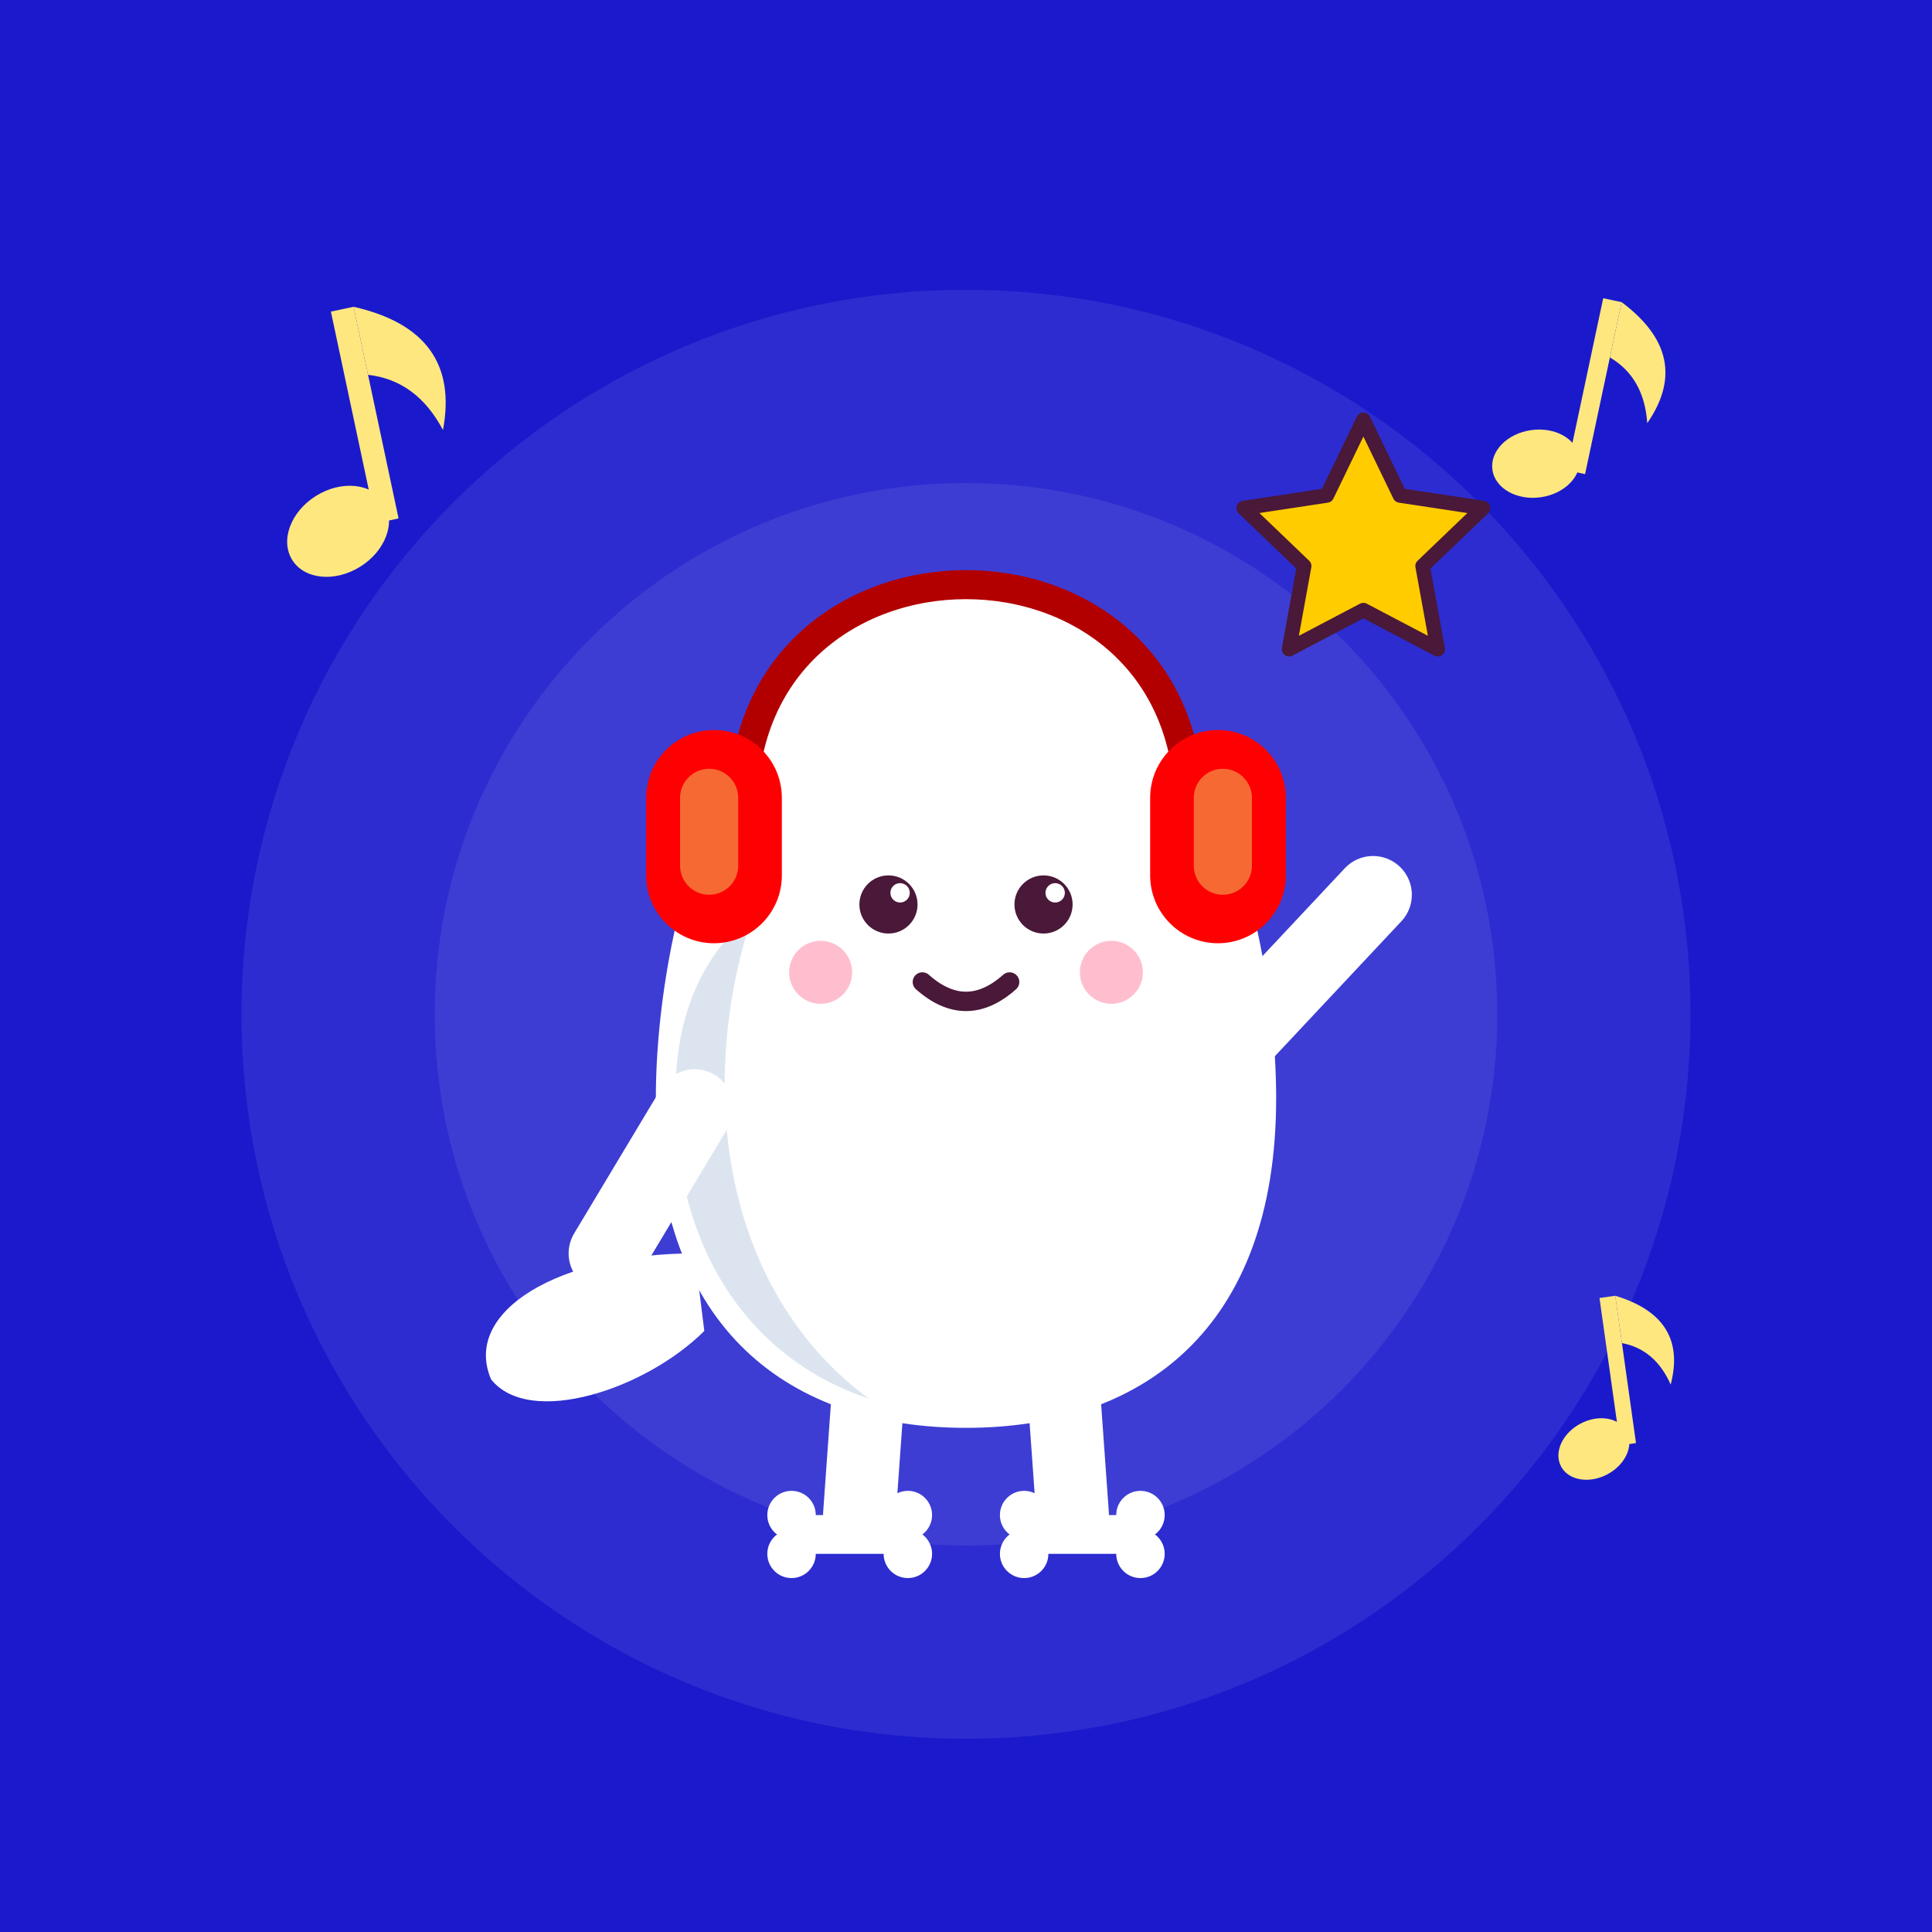
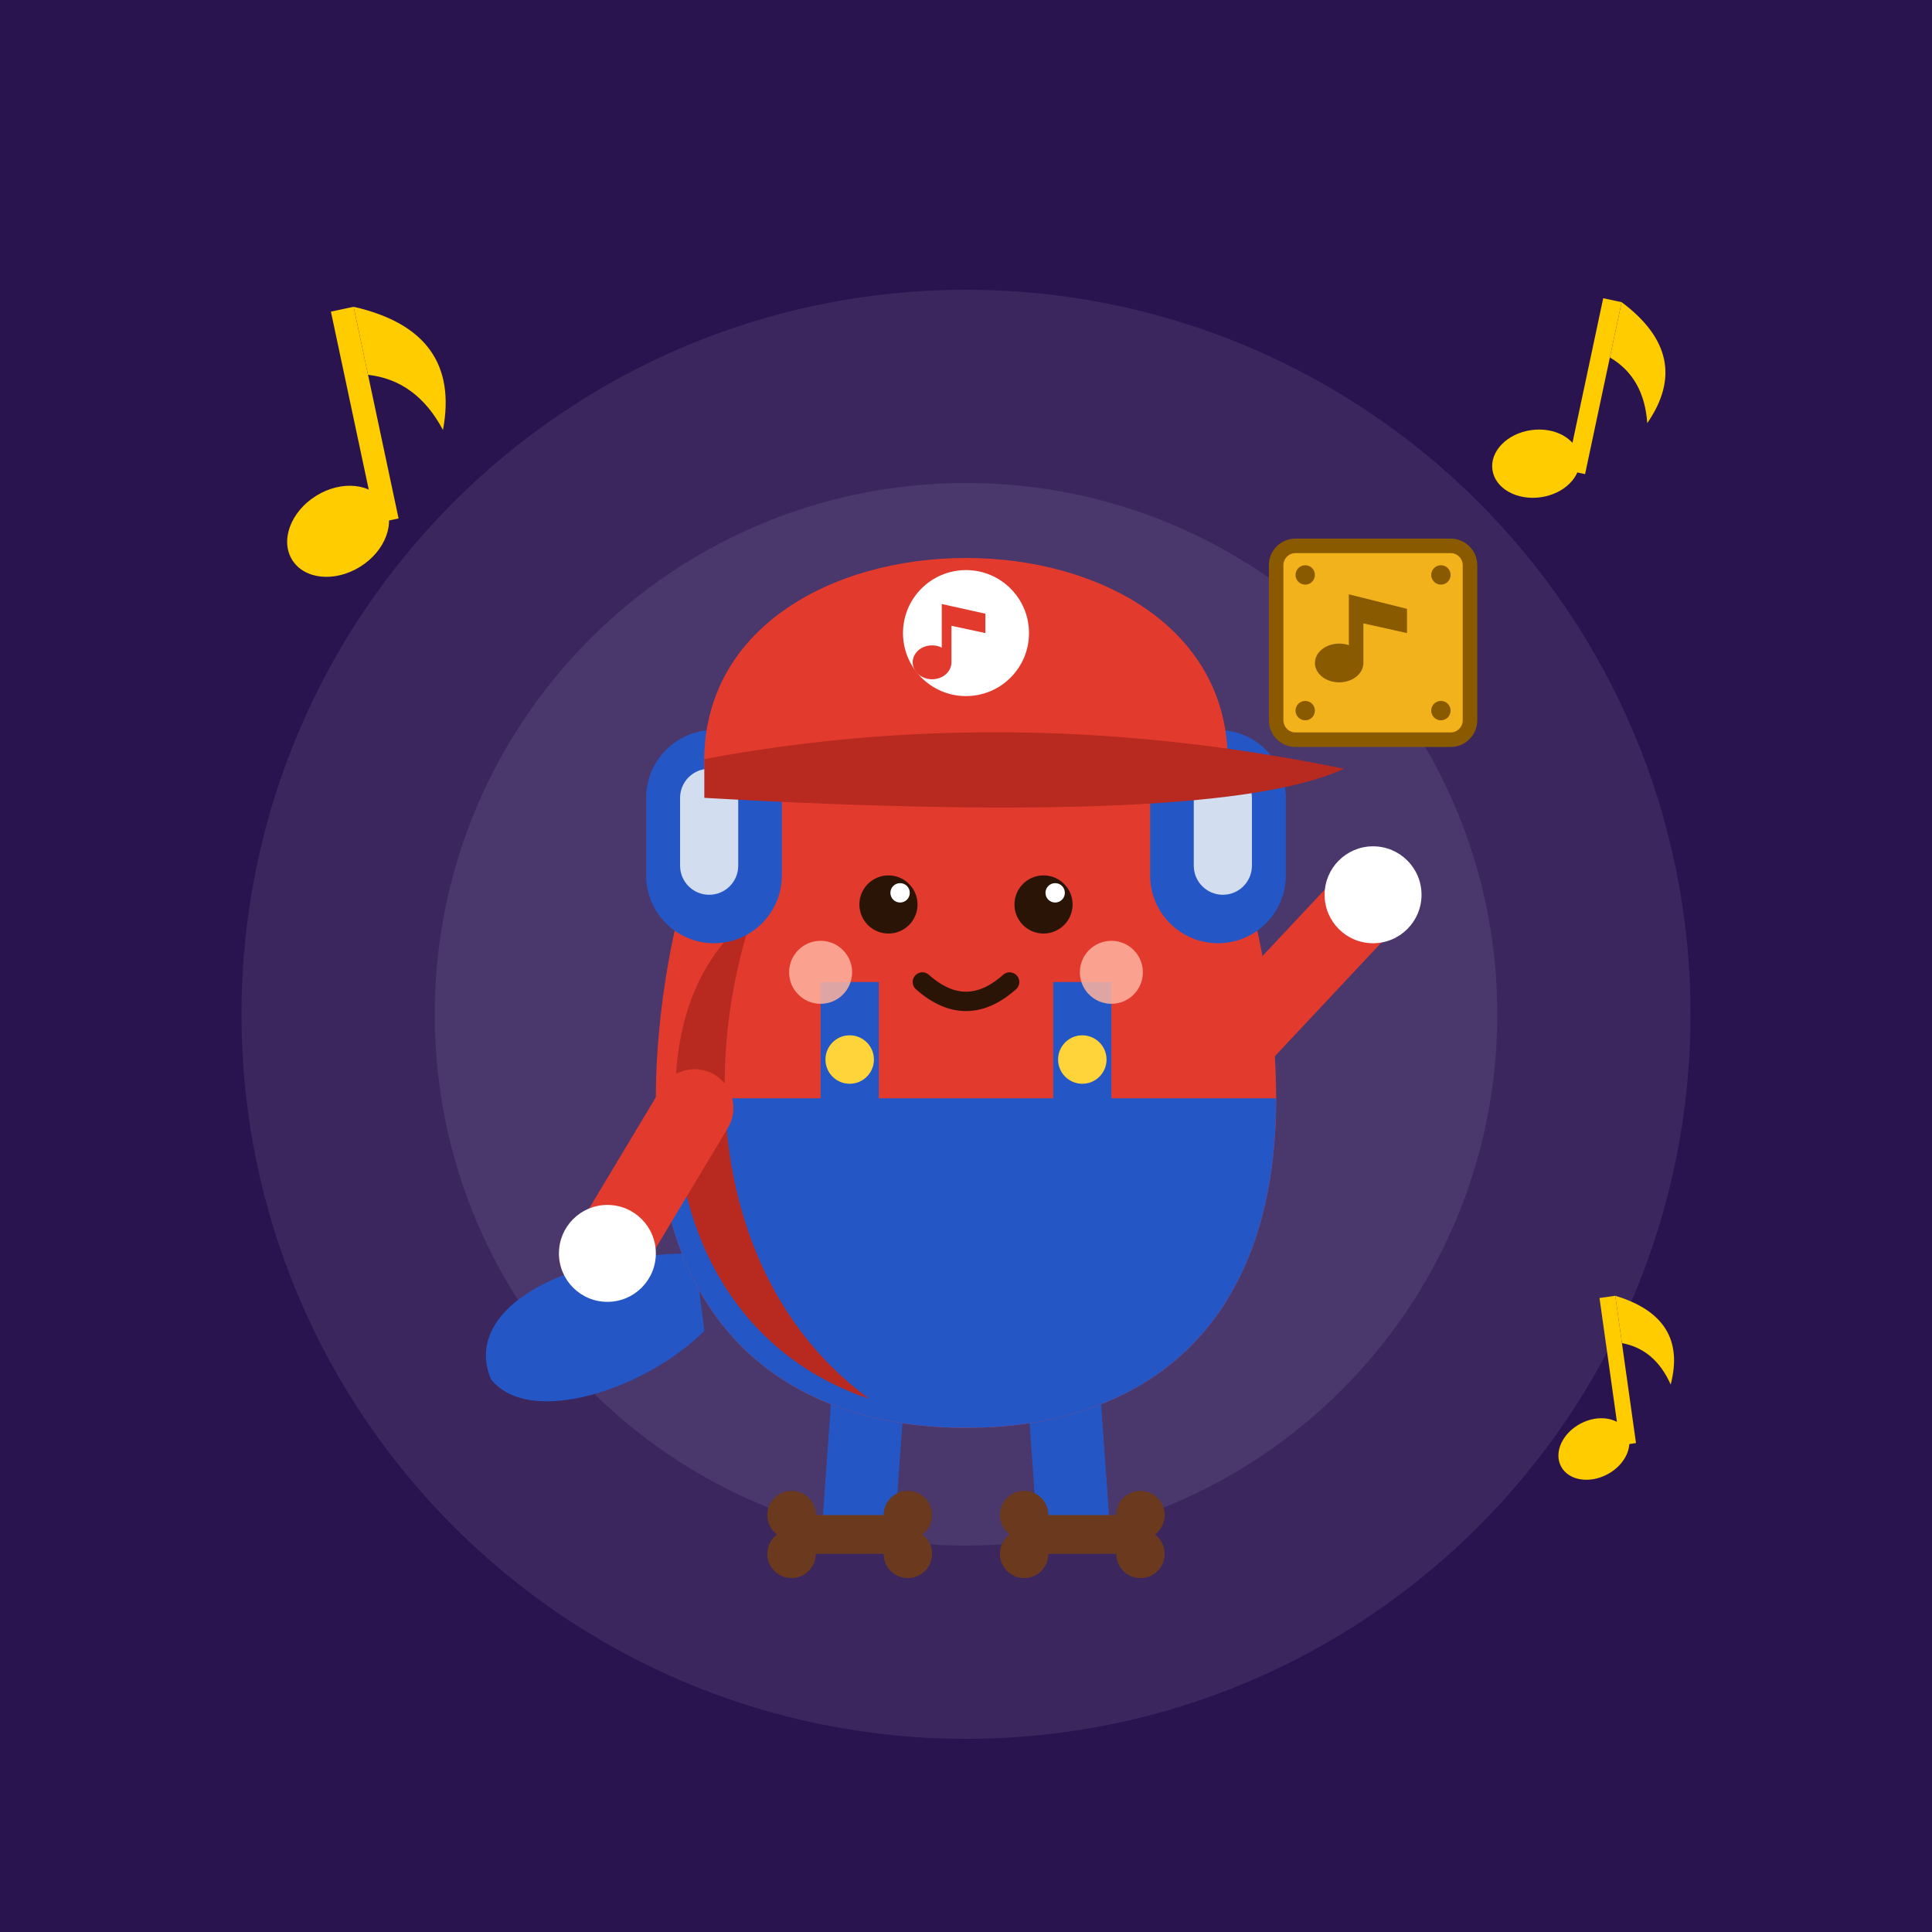
<svg xmlns="http://www.w3.org/2000/svg" viewBox="0 0 400 400" width="400" height="400">
-   <rect width="400" height="400" fill="#1A1ACC" />
+   <rect width="400" height="400" fill="#2A1450" />
  <circle cx="200" cy="210" r="150" fill="#FFFFFF" opacity=".08" />
  <circle cx="200" cy="210" r="110" fill="#FFFFFF" opacity=".08" />
-   <g transform="translate(70 110) rotate(-12) scale(1.6)" fill="#FFE780">
+   <g transform="translate(70 110) rotate(-12) scale(1.6)" fill="#FFCC00">
    <ellipse cx="0" cy="0" rx="7" ry="5.4" transform="rotate(-20)" />
    <rect x="5" y="-28" width="3" height="28" />
    <path d="M8-28q13 6 8 18q-2-7-8-9z" />
  </g>
-   <g transform="translate(318 96) rotate(12) scale(1.3)" fill="#FFE780">
+   <g transform="translate(318 96) rotate(12) scale(1.3)" fill="#FFCC00">
    <ellipse cx="0" cy="0" rx="7" ry="5.4" transform="rotate(-20)" />
    <rect x="5" y="-28" width="3" height="28" />
    <path d="M8-28q13 6 8 18q-2-7-8-9z" />
  </g>
-   <g transform="translate(330 300) rotate(-8) scale(1.1)" fill="#FFE780">
+   <g transform="translate(330 300) rotate(-8) scale(1.1)" fill="#FFCC00">
    <ellipse cx="0" cy="0" rx="7" ry="5.4" transform="rotate(-20)" />
    <rect x="5" y="-28" width="3" height="28" />
    <path d="M8-28q13 6 8 18q-2-7-8-9z" />
  </g>
  <svg x="60" y="60" width="280" height="280" viewBox="0 0 240 240">
    <g transform="translate(120 128) scale(.86)">
-       <path d="M-56 50C-84 50-104 62-98 76C-90 86-66 78-54 66Z" fill="#FFFFFF" />
-       <path d="M-20 76L-22 104" stroke="#FFFFFF" stroke-width="15" stroke-linecap="round" fill="none" />
-       <path d="M20 76L22 104" stroke="#FFFFFF" stroke-width="15" stroke-linecap="round" fill="none" />
-       <g transform="translate(-24 108)">
-         <circle cx="-12" cy="-4" r="5" fill="#FFFFFF" />
-         <circle cx="-12" cy="4" r="5" fill="#FFFFFF" />
-         <circle cx="12" cy="-4" r="5" fill="#FFFFFF" />
-         <circle cx="12" cy="4" r="5" fill="#FFFFFF" />
-         <rect x="-12" y="-4" width="24" height="8" fill="#FFFFFF" />
+       <path d="M-56 50C-84 50-104 62-98 76C-90 86-66 78-54 66Z" fill="#2457C5" />
+       <path d="M-20 76L-22 104" stroke="#2457C5" stroke-width="15" stroke-linecap="round" fill="none" />
+       <path d="M20 76L22 104" stroke="#2457C5" stroke-width="15" stroke-linecap="round" fill="none" />
+       <g transform="translate(-24 108)" fill="#6B3A1E">
+         <circle cx="-12" cy="-4" r="5" />
+         <circle cx="-12" cy="4" r="5" />
+         <circle cx="12" cy="-4" r="5" />
+         <circle cx="12" cy="4" r="5" />
+         <rect x="-12" y="-4" width="24" height="8" />
      </g>
-       <g transform="translate(24 108)">
-         <circle cx="-12" cy="-4" r="5" fill="#FFFFFF" />
-         <circle cx="-12" cy="4" r="5" fill="#FFFFFF" />
-         <circle cx="12" cy="-4" r="5" fill="#FFFFFF" />
-         <circle cx="12" cy="4" r="5" fill="#FFFFFF" />
-         <rect x="-12" y="-4" width="24" height="8" fill="#FFFFFF" />
+       <g transform="translate(24 108)" fill="#6B3A1E">
+         <circle cx="-12" cy="-4" r="5" />
+         <circle cx="-12" cy="4" r="5" />
+         <circle cx="12" cy="-4" r="5" />
+         <circle cx="12" cy="4" r="5" />
+         <rect x="-12" y="-4" width="24" height="8" />
      </g>
-       <path d="M0-88C44-88 64-24 64 18C64 66 36 86 0 86C-36 86-64 66-64 18C-64-24-44-88 0-88Z" fill="#FFFFFF" />
-       <path d="M-44-20C-56 16-50 58-20 80C-44 72-60 50-60 18C-60 0-54-12-44-20Z" fill="#DCE5EF" />
-       <path d="M-56 20L-74 50" stroke="#FFFFFF" stroke-width="16" stroke-linecap="round" fill="none" />
-       <path d="M54 8L84 -24" stroke="#FFFFFF" stroke-width="16" stroke-linecap="round" fill="none" />
-       <circle cx="-16" cy="-22" r="6" fill="#4A1838" />
-       <circle cx="16" cy="-22" r="6" fill="#4A1838" />
+       <defs>
+         <clipPath id="mbc">
+           <path d="M0-88C44-88 64-24 64 18C64 66 36 86 0 86C-36 86-64 66-64 18C-64-24-44-88 0-88Z" />
+         </clipPath>
+       </defs>
+       <path d="M0-88C44-88 64-24 64 18C64 66 36 86 0 86C-36 86-64 66-64 18C-64-24-44-88 0-88Z" fill="#E23B2E" />
+       <g clip-path="url(#mbc)">
+         <path d="M-80 18H-30V-6H-18V18H18V-6H30V18H80V120H-80Z" fill="#2457C5" />
+         <path d="M-44-20C-56 16-50 58-20 80C-44 72-60 50-60 18C-60 0-54-12-44-20Z" fill="#B82A20" />
+       </g>
+       <circle cx="-24" cy="10" r="5" fill="#FFD43B" />
+       <circle cx="24" cy="10" r="5" fill="#FFD43B" />
+       <path d="M-56 20L-74 50" stroke="#E23B2E" stroke-width="16" stroke-linecap="round" fill="none" />
+       <path d="M54 8L84 -24" stroke="#E23B2E" stroke-width="16" stroke-linecap="round" fill="none" />
+       <circle cx="84" cy="-24" r="10" fill="#FFF" />
+       <circle cx="-74" cy="50" r="10" fill="#FFF" />
+       <circle cx="-16" cy="-22" r="6" fill="#2A1406" />
+       <circle cx="16" cy="-22" r="6" fill="#2A1406" />
      <circle cx="-13.6" cy="-24.4" r="2" fill="#FFF" />
      <circle cx="18.4" cy="-24.4" r="2" fill="#FFF" />
-       <path d="M-9-6q9 8 18 0" fill="none" stroke="#4A1838" stroke-width="4" stroke-linecap="round" />
-       <circle cx="-30" cy="-8" r="6.5" fill="#FFB3C6" opacity=".85" />
-       <circle cx="30" cy="-8" r="6.5" fill="#FFB3C6" opacity=".85" />
-       <path d="M-46-40C-48-104 48-104 46-40" fill="none" stroke="#b20001" stroke-width="6" stroke-linecap="round" />
-       <rect x="-66" y="-58" width="28" height="44" rx="14" fill="#FE0002" />
-       <rect x="-59" y="-50" width="12" height="26" rx="6" fill="#F47B3B" opacity=".85" />
-       <rect x="38" y="-58" width="28" height="44" rx="14" fill="#FE0002" />
-       <rect x="47" y="-50" width="12" height="26" rx="6" fill="#F47B3B" opacity=".85" />
-       <path d="M82 -122l7.54 15.6 17.16 2.6-12.48 11.96 3.12 17.16-15.34-8.06-15.34 8.06 3.12-17.16-12.48-11.96 17.16-2.6z" fill="#FFCC00" stroke="#4A1838" stroke-width="3" stroke-linejoin="round" />
+       <path d="M-9-6q9 8 18 0" fill="none" stroke="#2A1406" stroke-width="4" stroke-linecap="round" />
+       <circle cx="-30" cy="-8" r="6.5" fill="#FFB3A0" opacity="0.85" />
+       <circle cx="30" cy="-8" r="6.5" fill="#FFB3A0" opacity="0.85" />
+       <rect x="-66" y="-58" width="28" height="44" rx="14" fill="#2457C5" />
+       <rect x="-59" y="-50" width="12" height="26" rx="6" fill="#F2F4F8" opacity=".85" />
+       <rect x="38" y="-58" width="28" height="44" rx="14" fill="#2457C5" />
+       <rect x="47" y="-50" width="12" height="26" rx="6" fill="#F2F4F8" opacity=".85" />
+       <path d="M-54-50C-56-108 56-108 54-50Z" fill="#E23B2E" />
+       <path d="M-54-52Q10-64 78-50Q52-38-54-44Z" fill="#B82A20" />
+       <circle cx="0" cy="-78" r="13" fill="#FFF" />
+       <path d="M-3-84v12a4 3.5 0 1 1-2-3V-84l9 2v4l-7-1.5" fill="#E23B2E" />
+       <g transform="translate(84 -76)">
+         <rect x="-20" y="-20" width="40" height="40" rx="4" fill="#F2B21B" stroke="#8A5A00" stroke-width="3" />
+         <circle cx="-14" cy="-14" r="2" fill="#8A5A00" />
+         <circle cx="14" cy="-14" r="2" fill="#8A5A00" />
+         <circle cx="-14" cy="14" r="2" fill="#8A5A00" />
+         <circle cx="14" cy="14" r="2" fill="#8A5A00" />
+         <path d="M-2-10v14a5 4 0 1 1-3-3.5V-10l12 3v5l-9-2" fill="#8A5A00" />
+       </g>
    </g>
  </svg>
</svg>
